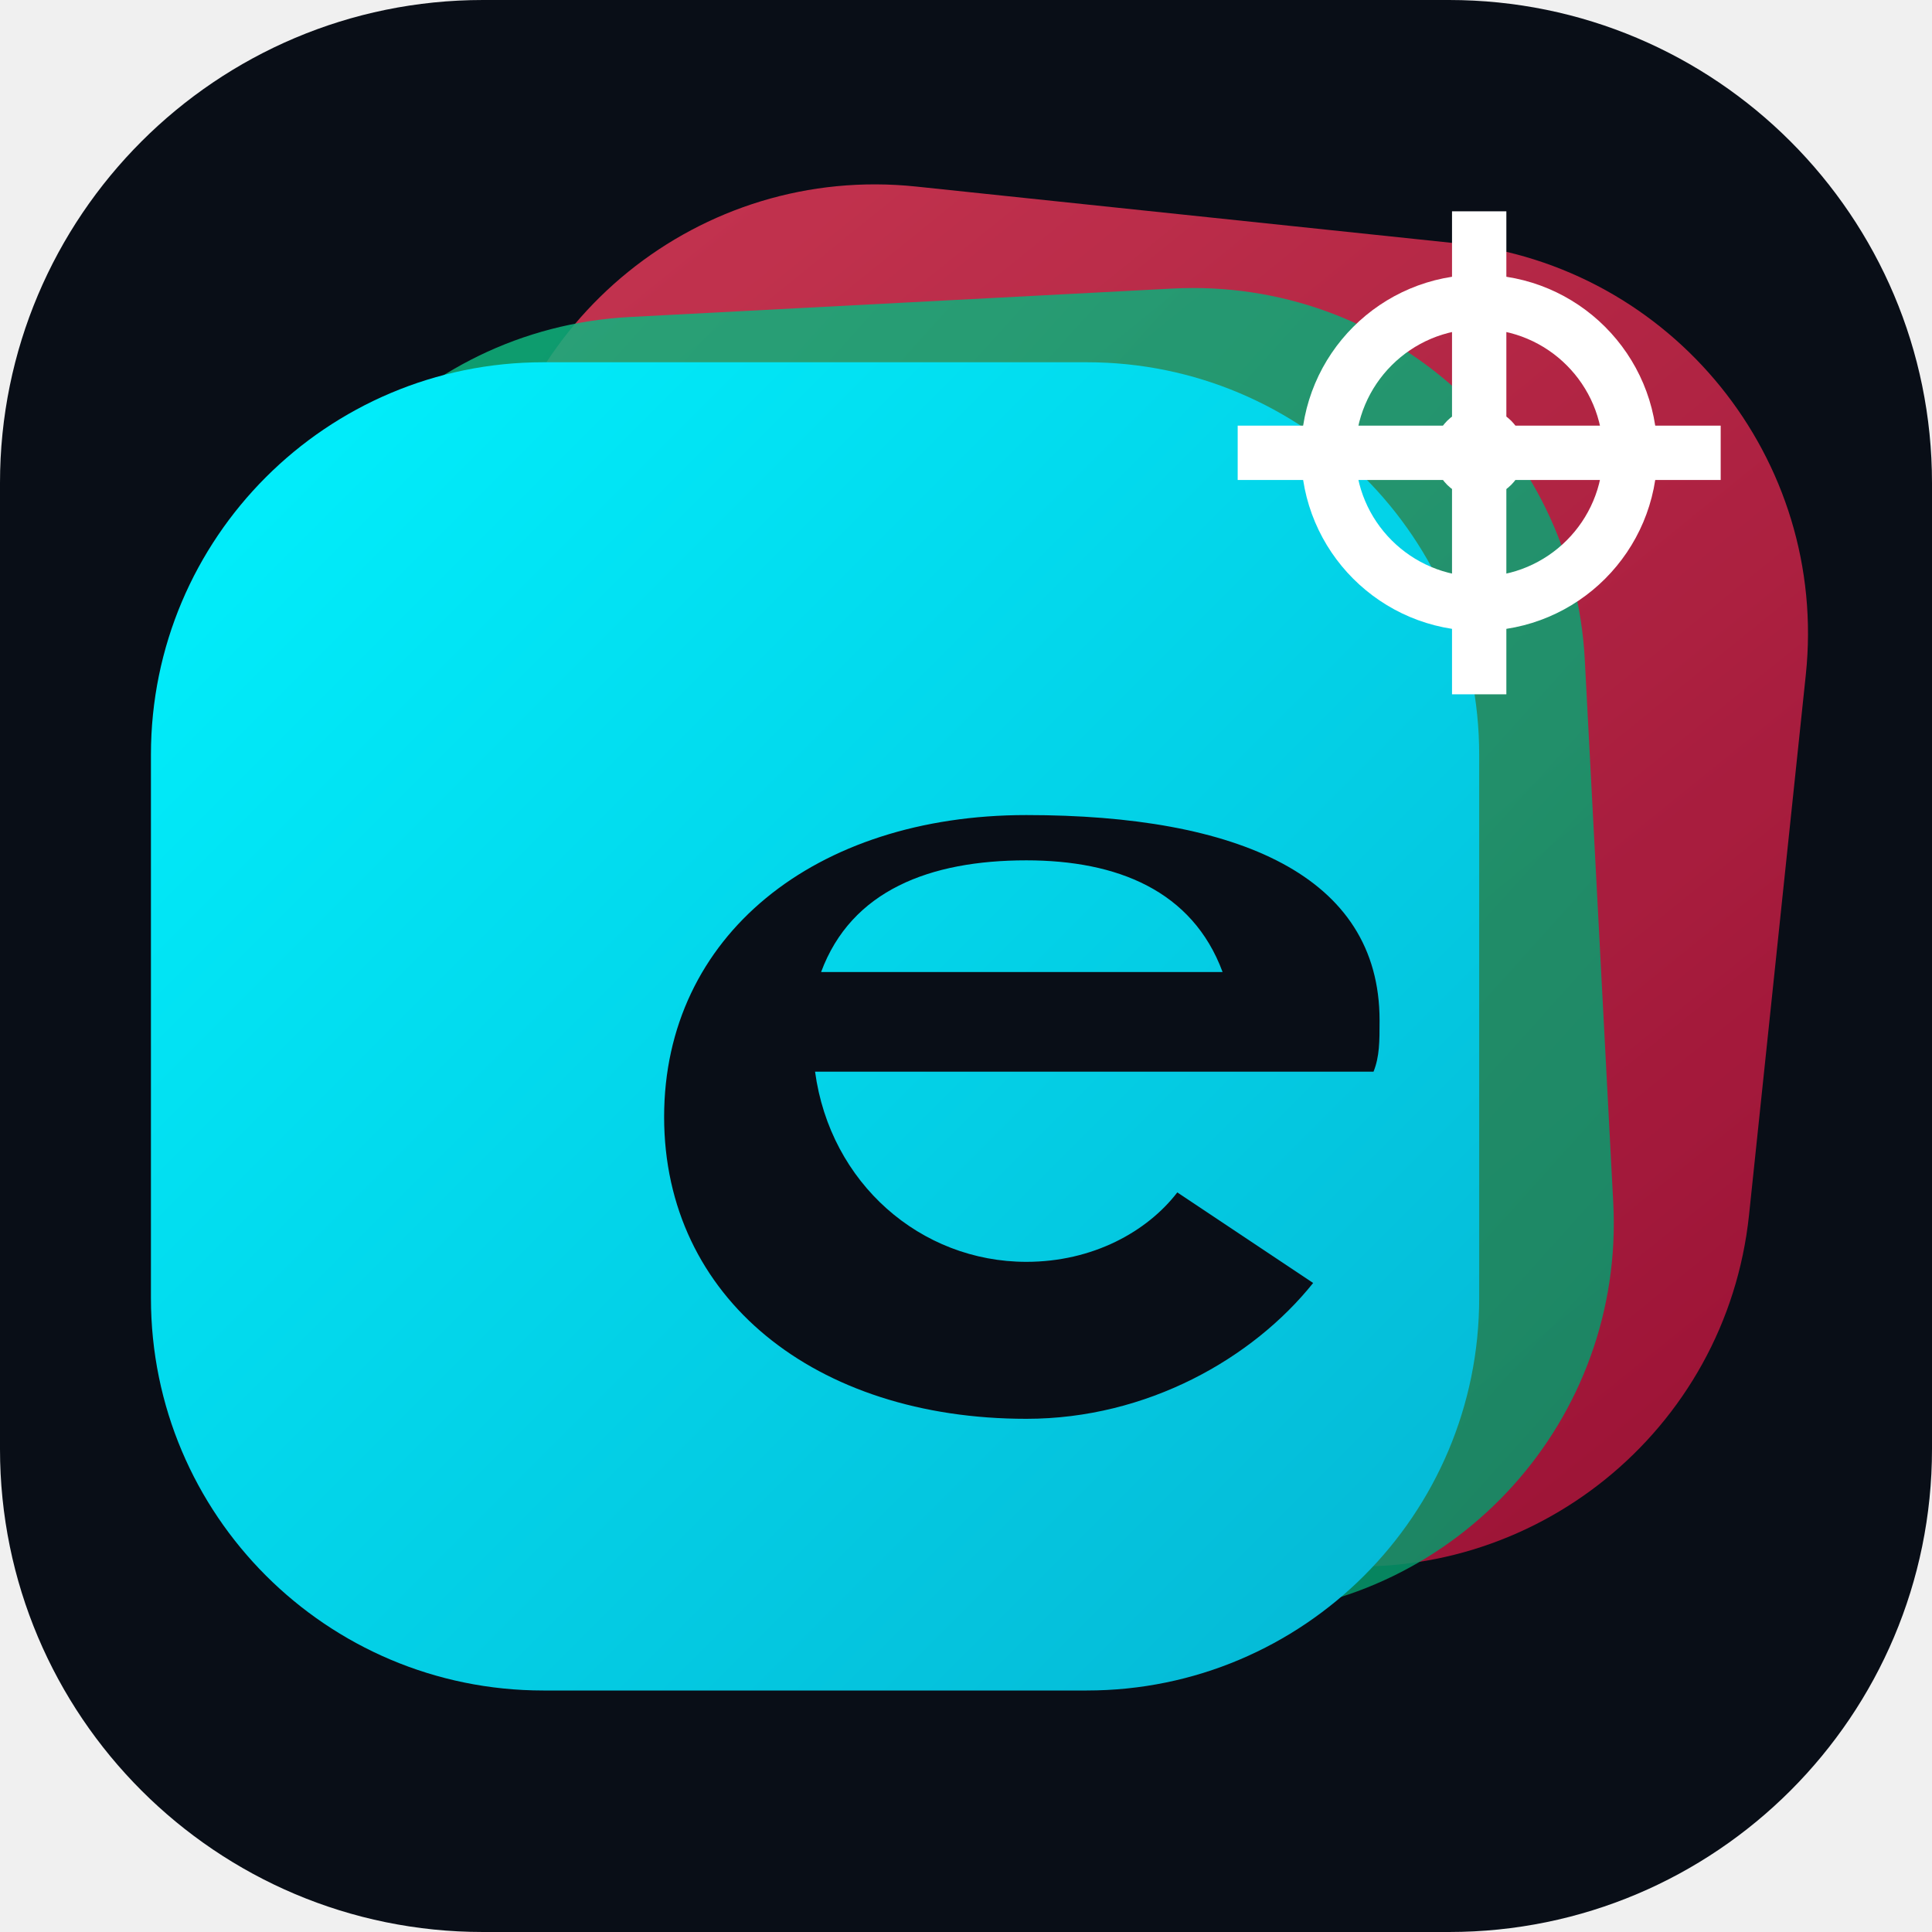
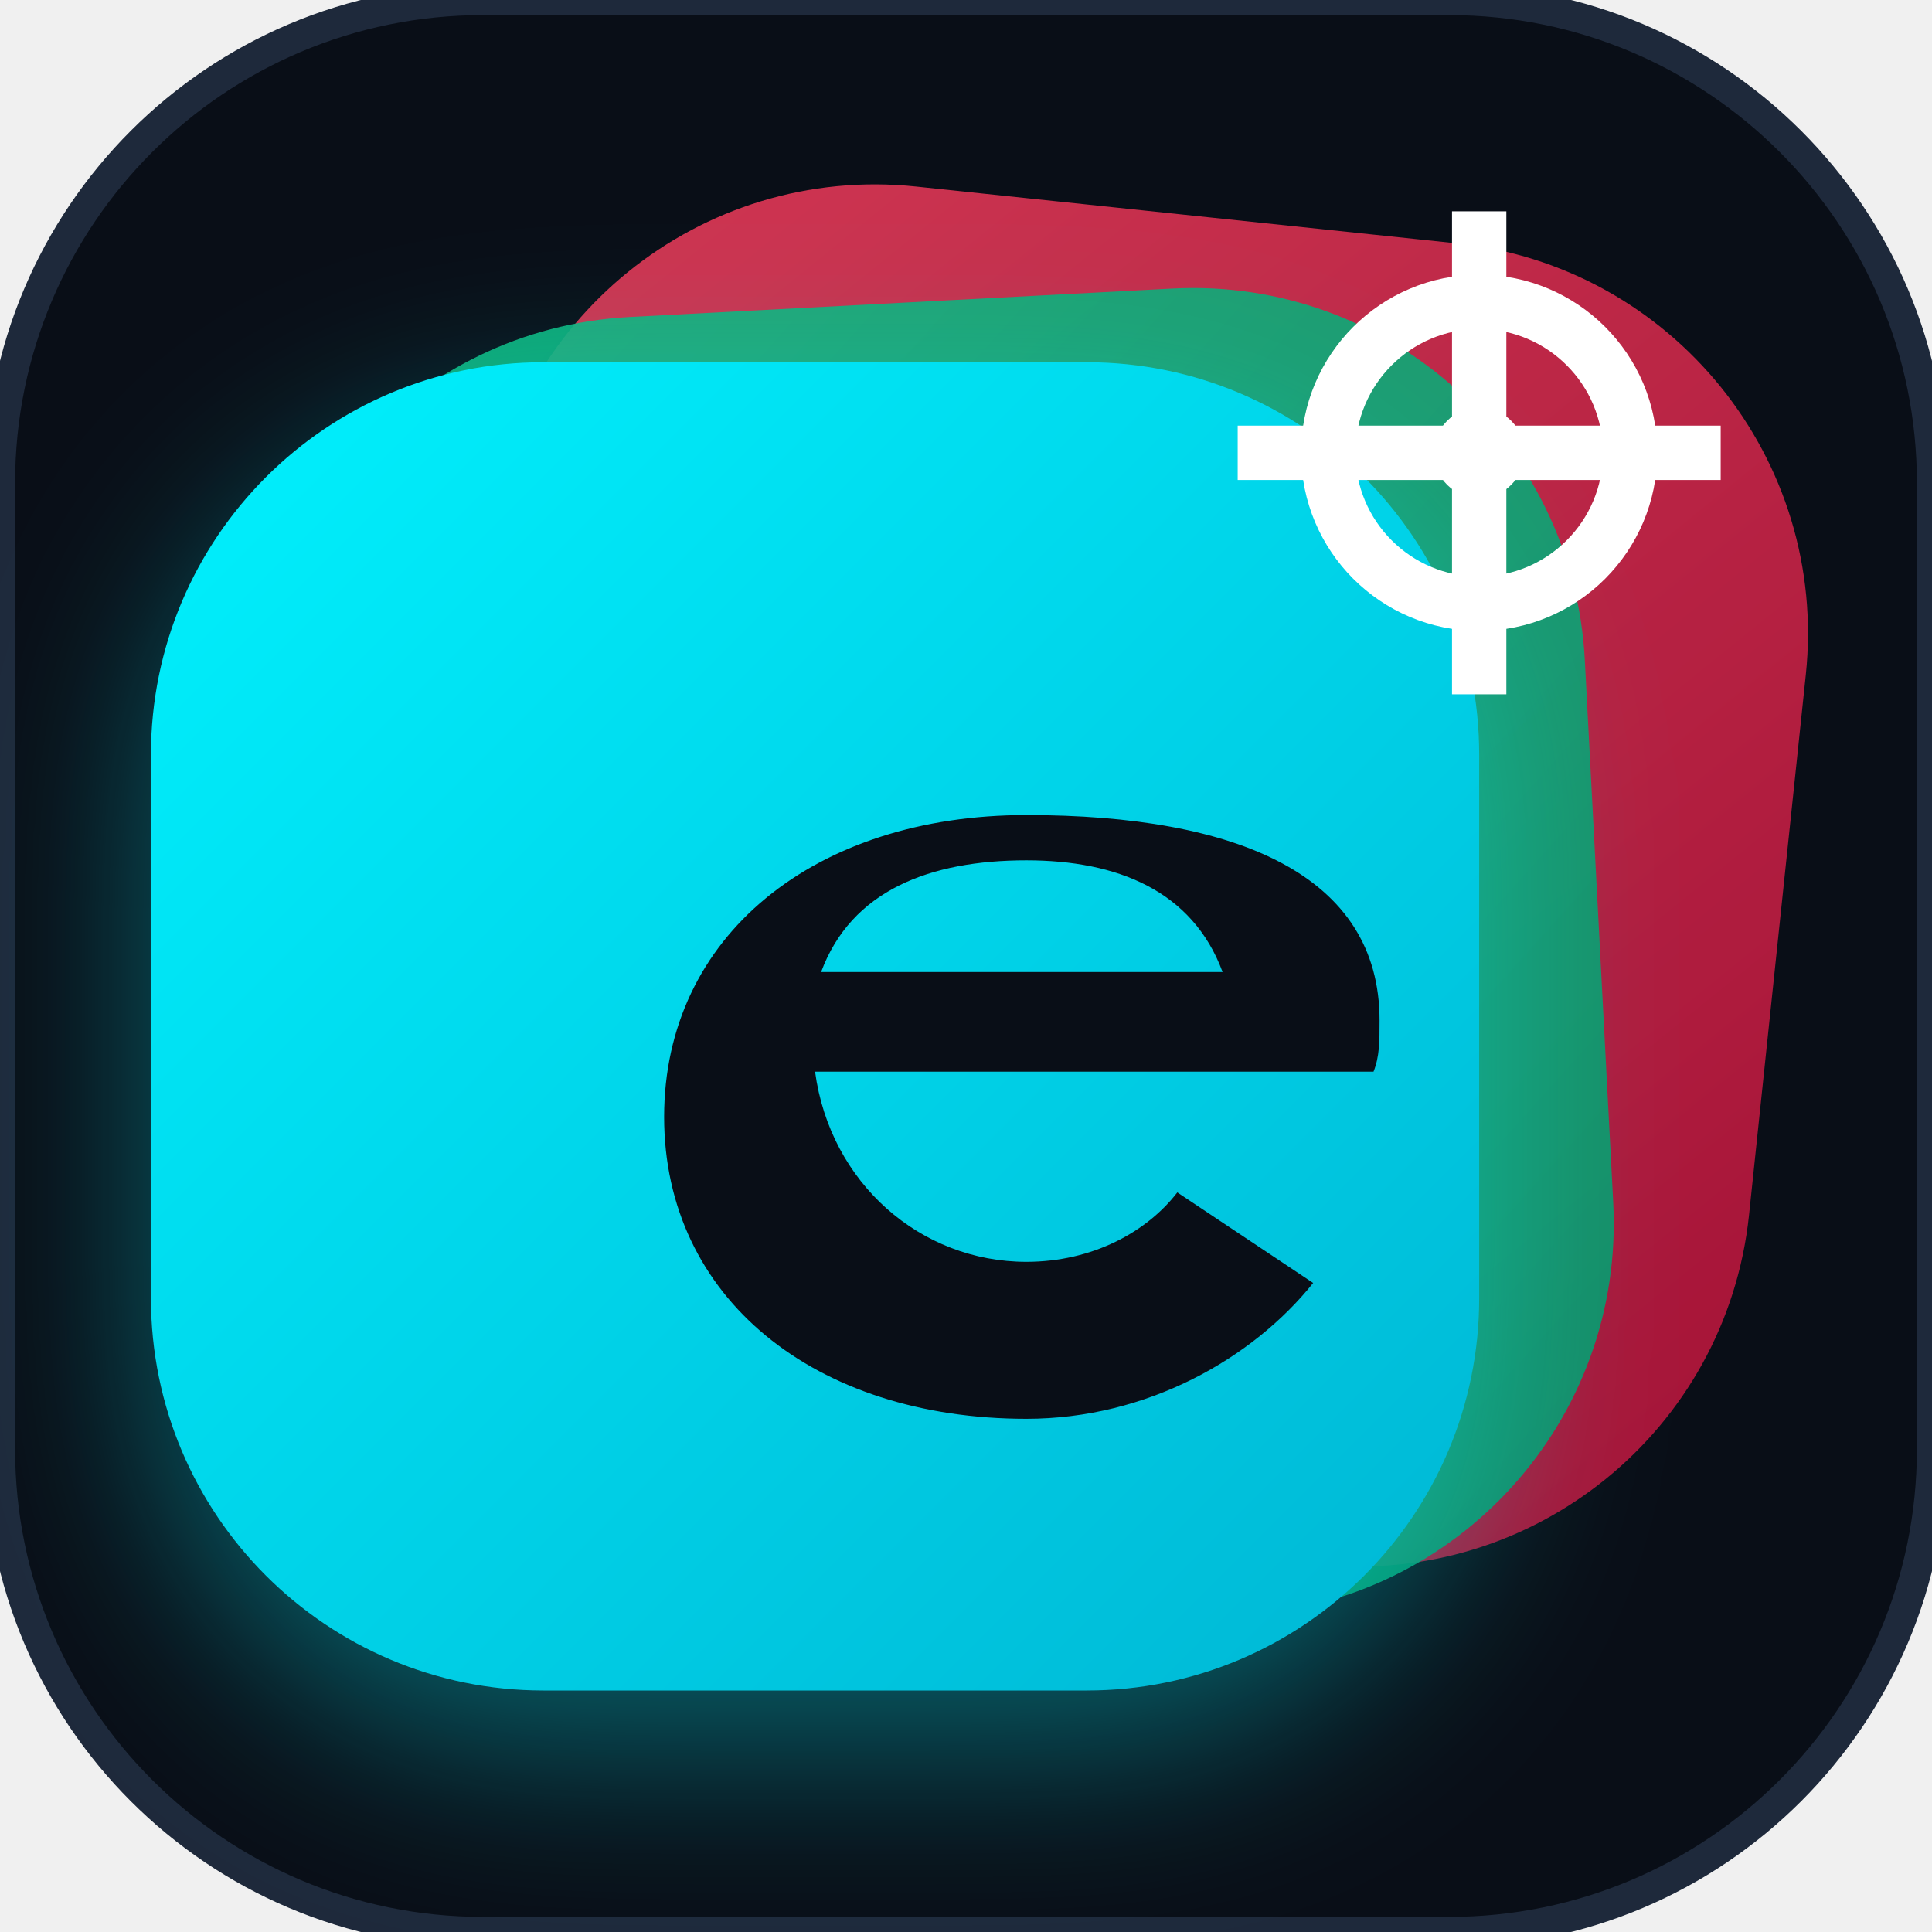
<svg xmlns="http://www.w3.org/2000/svg" viewBox="0 0 64 64" width="64" height="64">
  <defs>
    <linearGradient id="fav_cyan" x1="0%" y1="0%" x2="100%" y2="100%">
      <stop offset="0%" stop-color="#00f2fe" />
      <stop offset="100%" stop-color="#06b6d4" />
    </linearGradient>
    <linearGradient id="fav_emerald" x1="0%" y1="0%" x2="100%" y2="100%">
      <stop offset="0%" stop-color="#10b981" />
      <stop offset="100%" stop-color="#059669" />
    </linearGradient>
    <linearGradient id="fav_magenta" x1="0%" y1="0%" x2="100%" y2="100%">
      <stop offset="0%" stop-color="#f43f5e" />
      <stop offset="100%" stop-color="#be123c" />
    </linearGradient>
+     <filter id="fav_glow" x="-20%" y="-20%" width="140%" height="140%">
+       <feDropShadow dx="0" dy="2" stdDeviation="3" flood-color="#00f2fe" flood-opacity="0.35" />
+     </filter>
  </defs>
-   <rect width="64" height="64" rx="16" fill="#090e17" />
+   <rect width="64" height="64" rx="16" fill="#090e17" stroke="#1e293b" stroke-width="1" />
  <g transform="translate(5, 5)">
-     <rect x="10" y="2" width="44" height="44" rx="13" fill="url(#fav_magenta)" opacity="0.8" transform="rotate(6 32 24)" />
-     <rect x="4" y="5" width="44" height="44" rx="13" fill="url(#fav_emerald)" opacity="0.85" transform="rotate(-3 26 27)" />
-     <rect x="0" y="7" width="44" height="44" rx="13" fill="url(#fav_cyan)" />
+     <rect x="10" y="2" width="44" height="44" rx="13" fill="url(#fav_magenta)" opacity="0.85" transform="rotate(6 32 24)" />
+     <rect x="4" y="5" width="44" height="44" rx="13" fill="url(#fav_emerald)" opacity="0.9" transform="rotate(-3 26 27)" />
+     <rect x="0" y="7" width="44" height="44" rx="13" fill="url(#fav_cyan)" filter="url(#fav_glow)" />
    <path d="M29 22 C22 22 17 26 17 32 C17 38 22 42 29 42 C33 42 36.5 40 38.5 37.5 L34 34.5 C33 35.8 31.2 36.8 29 36.8 C25.5 36.8 22.5 34.2 22 30.5 L40.5 30.5 C40.7 30 40.7 29.5 40.7 28.8 C40.7 24 36 22 29 22 Z M22.2 27.2 C23.2 24.5 25.8 23.5 29 23.5 C32 23.5 34.5 24.5 35.5 27.2 L22.2 27.2 Z" fill="#090e17" />
    <circle cx="44" cy="10" r="5" fill="none" stroke="#ffffff" stroke-width="1.8" />
    <line x1="44" y1="2" x2="44" y2="18" stroke="#ffffff" stroke-width="1.8" />
    <line x1="36" y1="10" x2="52" y2="10" stroke="#ffffff" stroke-width="1.8" />
    <circle cx="44" cy="10" r="1.5" fill="#ffffff" />
  </g>
</svg>
